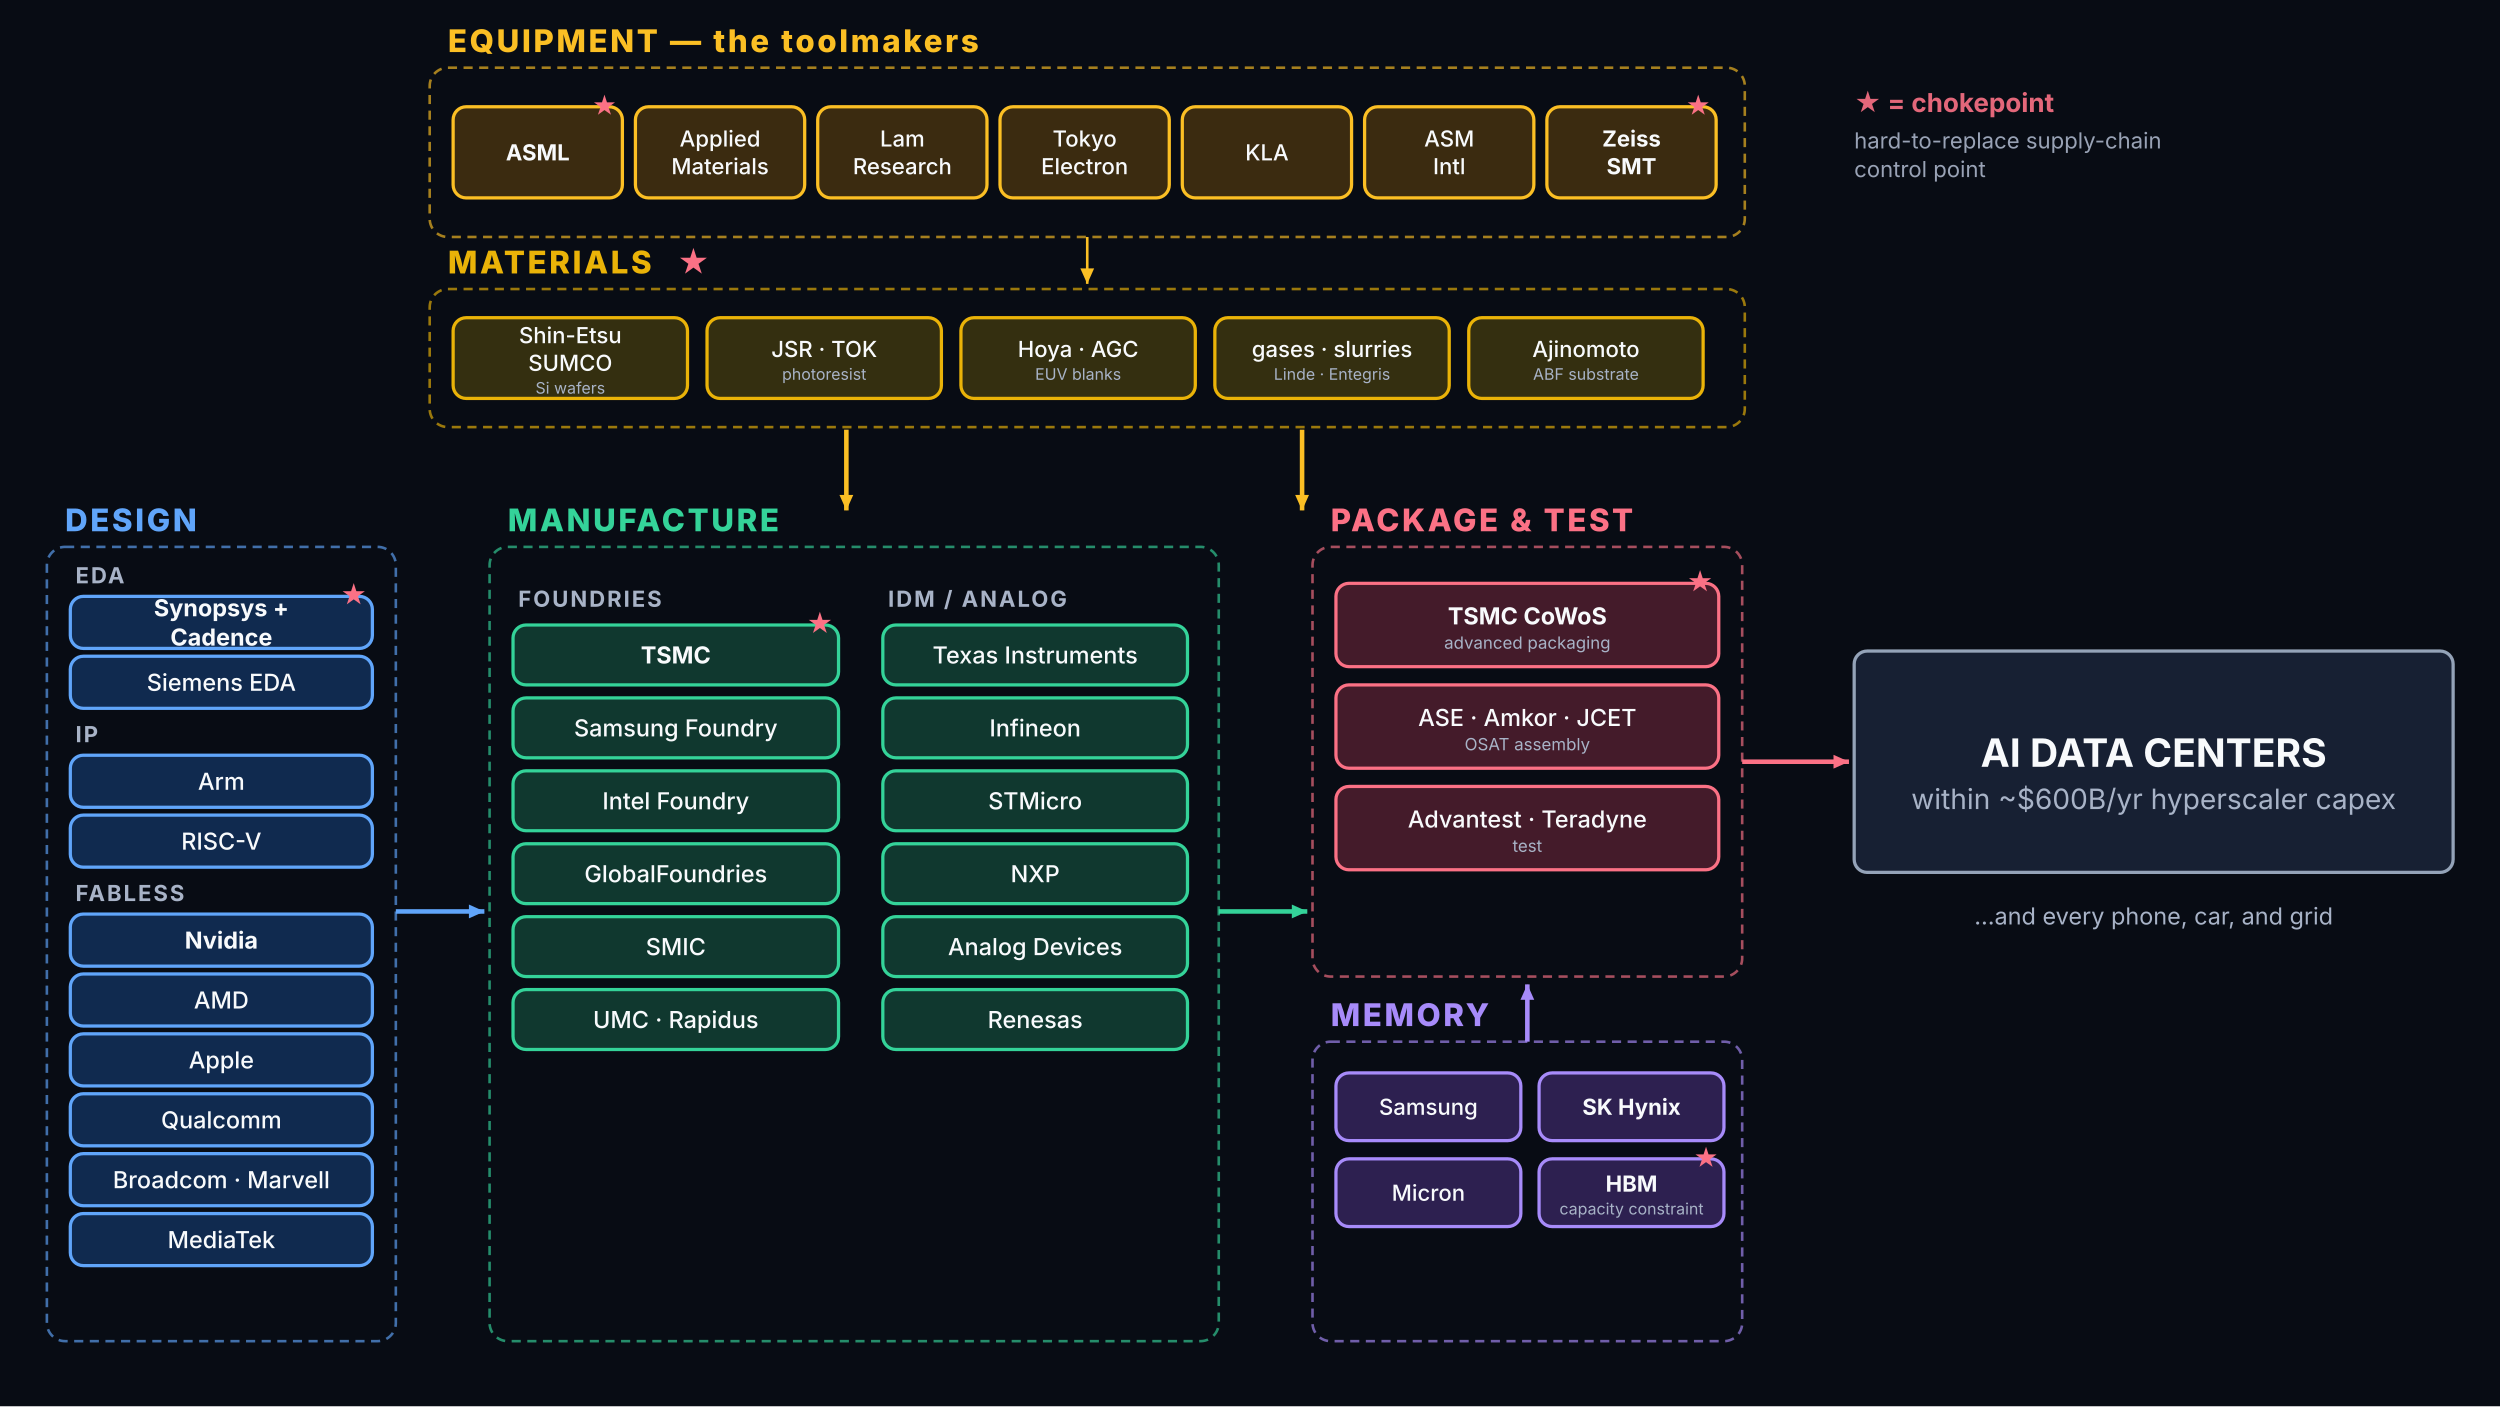
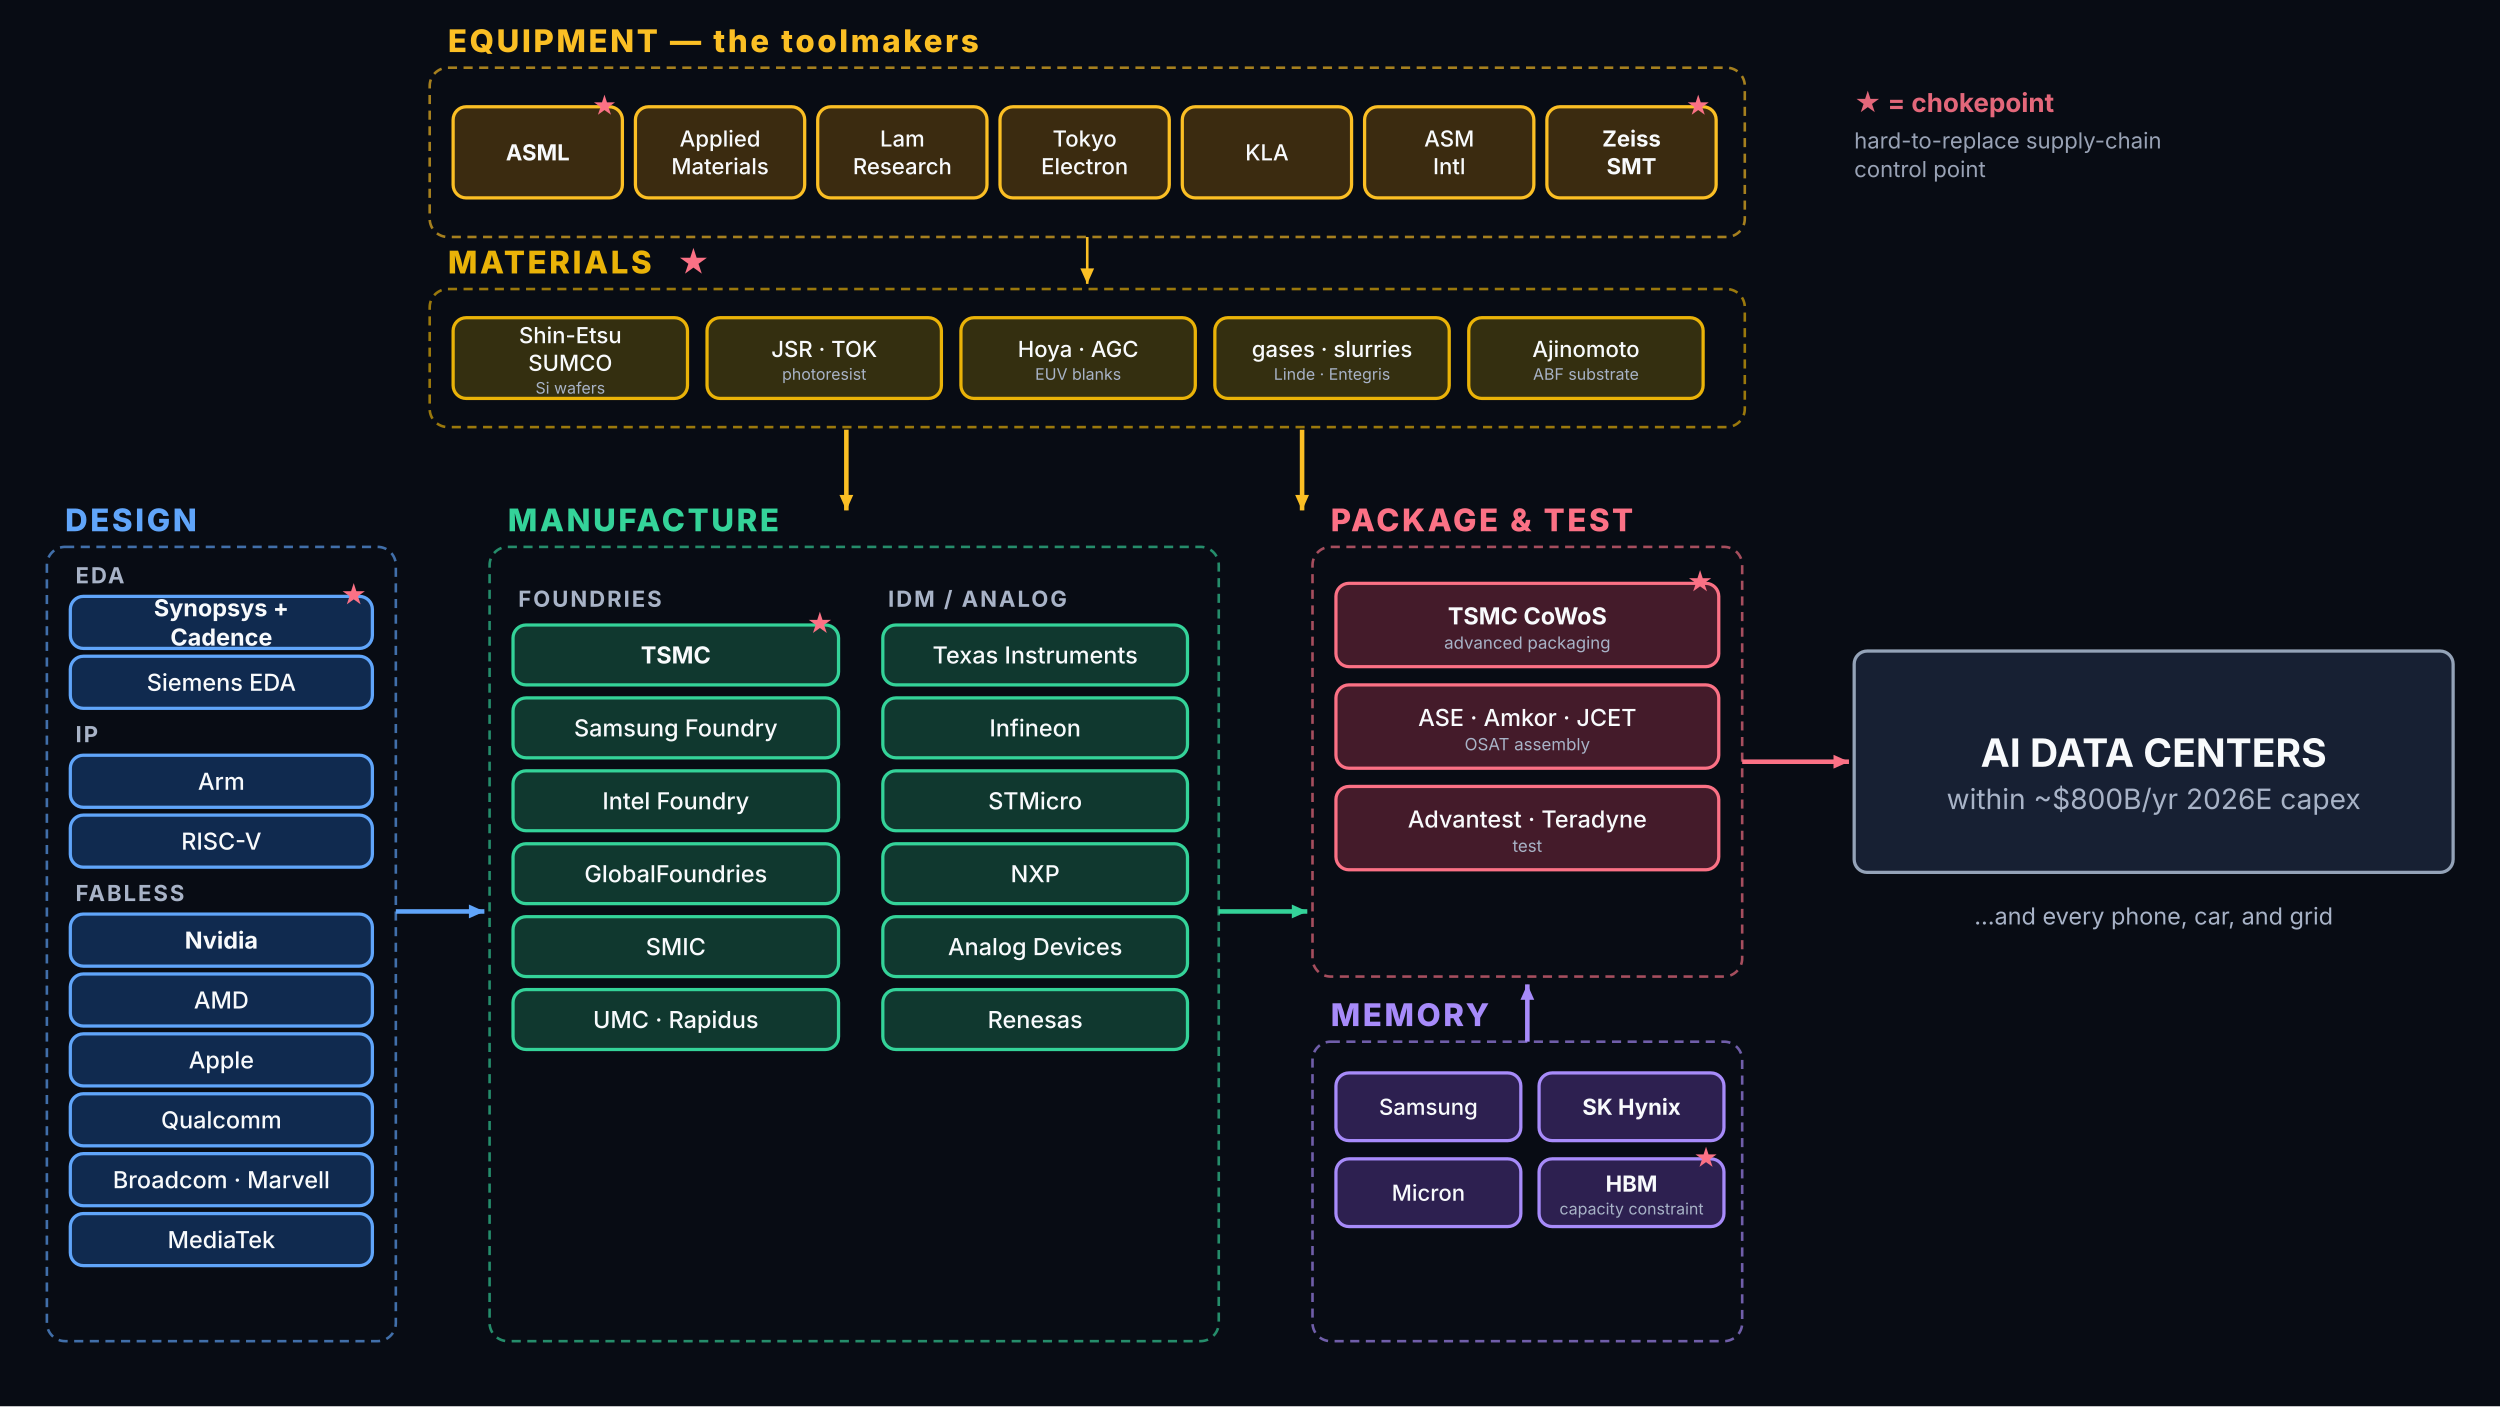
<svg xmlns="http://www.w3.org/2000/svg" viewBox="0 0 1920 1080" font-family="Inter, -apple-system, sans-serif">
  <rect width="1920" height="1080" fill="#080c14" />
  <g opacity="1">
    <rect x="330" y="52" width="1010" height="130" rx="14" fill="none" stroke="#fbbf24" stroke-width="2" stroke-dasharray="7 5" opacity="0.65" />
    <text x="344" y="40" font-size="24" font-weight="800" letter-spacing="2" fill="#fbbf24">EQUIPMENT — the toolmakers</text>
    <rect x="348" y="82" width="130" height="70" rx="10" fill="#3b2b10" stroke="#fbbf24" stroke-width="2.5" />
    <text x="413" y="117" text-anchor="middle" dominant-baseline="central" font-size="17" font-weight="700" fill="#f8fafc">ASML</text>
    <text x="474" y="88" text-anchor="end" font-size="18.7" fill="#fb7185">★</text>
    <rect x="488" y="82" width="130" height="70" rx="10" fill="#3b2b10" stroke="#fbbf24" stroke-width="2.5" />
    <text x="553" y="106.375" text-anchor="middle" dominant-baseline="central" font-size="17" font-weight="500" fill="#f8fafc">Applied</text>
    <text x="553" y="127.625" text-anchor="middle" dominant-baseline="central" font-size="17" font-weight="500" fill="#f8fafc">Materials</text>
    <rect x="628" y="82" width="130" height="70" rx="10" fill="#3b2b10" stroke="#fbbf24" stroke-width="2.5" />
    <text x="693" y="106.375" text-anchor="middle" dominant-baseline="central" font-size="17" font-weight="500" fill="#f8fafc">Lam</text>
    <text x="693" y="127.625" text-anchor="middle" dominant-baseline="central" font-size="17" font-weight="500" fill="#f8fafc">Research</text>
    <rect x="768" y="82" width="130" height="70" rx="10" fill="#3b2b10" stroke="#fbbf24" stroke-width="2.5" />
    <text x="833" y="106.375" text-anchor="middle" dominant-baseline="central" font-size="17" font-weight="500" fill="#f8fafc">Tokyo</text>
    <text x="833" y="127.625" text-anchor="middle" dominant-baseline="central" font-size="17" font-weight="500" fill="#f8fafc">Electron</text>
    <rect x="908" y="82" width="130" height="70" rx="10" fill="#3b2b10" stroke="#fbbf24" stroke-width="2.5" />
    <text x="973" y="117" text-anchor="middle" dominant-baseline="central" font-size="17" font-weight="500" fill="#f8fafc">KLA</text>
    <rect x="1048" y="82" width="130" height="70" rx="10" fill="#3b2b10" stroke="#fbbf24" stroke-width="2.5" />
    <text x="1113" y="106.375" text-anchor="middle" dominant-baseline="central" font-size="17" font-weight="500" fill="#f8fafc">ASM</text>
    <text x="1113" y="127.625" text-anchor="middle" dominant-baseline="central" font-size="17" font-weight="500" fill="#f8fafc">Intl</text>
    <rect x="1188" y="82" width="130" height="70" rx="10" fill="#3b2b10" stroke="#fbbf24" stroke-width="2.5" />
    <text x="1253" y="106.375" text-anchor="middle" dominant-baseline="central" font-size="17" font-weight="700" fill="#f8fafc">Zeiss</text>
    <text x="1253" y="127.625" text-anchor="middle" dominant-baseline="central" font-size="17" font-weight="700" fill="#f8fafc">SMT</text>
    <text x="1314" y="88" text-anchor="end" font-size="18.7" fill="#fb7185">★</text>
  </g>
  <g opacity="1">
    <rect x="330" y="222" width="1010" height="106" rx="14" fill="none" stroke="#eab308" stroke-width="2" stroke-dasharray="7 5" opacity="0.65" />
    <text x="344" y="210" font-size="24" font-weight="800" letter-spacing="2" fill="#eab308">MATERIALS</text>
    <text x="520" y="210" font-size="24" font-weight="800" fill="#fb7185">★</text>
    <rect x="348" y="244" width="180" height="62" rx="10" fill="#342f10" stroke="#eab308" stroke-width="2.5" />
    <text x="438" y="257.375" text-anchor="middle" dominant-baseline="central" font-size="17" font-weight="500" fill="#f8fafc">Shin-Etsu</text>
    <text x="438" y="278.625" text-anchor="middle" dominant-baseline="central" font-size="17" font-weight="500" fill="#f8fafc">SUMCO</text>
    <text x="438" y="297.875" text-anchor="middle" dominant-baseline="central" font-size="12.24" fill="#a8b3c7">Si wafers</text>
    <rect x="543" y="244" width="180" height="62" rx="10" fill="#342f10" stroke="#eab308" stroke-width="2.5" />
    <text x="633" y="268" text-anchor="middle" dominant-baseline="central" font-size="17" font-weight="500" fill="#f8fafc">JSR · TOK</text>
    <text x="633" y="287.25" text-anchor="middle" dominant-baseline="central" font-size="12.24" fill="#a8b3c7">photoresist</text>
    <rect x="738" y="244" width="180" height="62" rx="10" fill="#342f10" stroke="#eab308" stroke-width="2.5" />
    <text x="828" y="268" text-anchor="middle" dominant-baseline="central" font-size="17" font-weight="500" fill="#f8fafc">Hoya · AGC</text>
    <text x="828" y="287.25" text-anchor="middle" dominant-baseline="central" font-size="12.24" fill="#a8b3c7">EUV blanks</text>
    <rect x="933" y="244" width="180" height="62" rx="10" fill="#342f10" stroke="#eab308" stroke-width="2.5" />
    <text x="1023" y="268" text-anchor="middle" dominant-baseline="central" font-size="17" font-weight="500" fill="#f8fafc">gases · slurries</text>
    <text x="1023" y="287.25" text-anchor="middle" dominant-baseline="central" font-size="12.24" fill="#a8b3c7">Linde · Entegris</text>
    <rect x="1128" y="244" width="180" height="62" rx="10" fill="#342f10" stroke="#eab308" stroke-width="2.5" />
    <text x="1218" y="268" text-anchor="middle" dominant-baseline="central" font-size="17" font-weight="500" fill="#f8fafc">Ajinomoto</text>
    <text x="1218" y="287.25" text-anchor="middle" dominant-baseline="central" font-size="12.24" fill="#a8b3c7">ABF substrate</text>
  </g>
  <g opacity="1">
    <line x1="650" y1="330" x2="650" y2="392" stroke="#fbbf24" stroke-width="3.5" />
    <polygon points="650,392 644.699,380.13 655.301,380.13" fill="#fbbf24" />
    <line x1="1000" y1="330" x2="1000" y2="392" stroke="#fbbf24" stroke-width="3.5" />
    <polygon points="1000,392 994.699,380.13 1005.301,380.13" fill="#fbbf24" />
    <line x1="835" y1="182" x2="835" y2="218" stroke="#fbbf24" stroke-width="2" />
    <polygon points="835,218 829.699,206.13 840.301,206.13" fill="#fbbf24" />
  </g>
  <g opacity="1">
    <rect x="36" y="420" width="268" height="610" rx="14" fill="none" stroke="#60a5fa" stroke-width="2" stroke-dasharray="7 5" opacity="0.65" />
    <text x="50" y="408" font-size="24" font-weight="800" letter-spacing="2" fill="#60a5fa">DESIGN</text>
    <text x="58" y="448" font-size="17" font-weight="700" letter-spacing="1.5" fill="#a8b3c7">EDA</text>
    <rect x="54" y="458" width="232" height="40" rx="10" fill="#102a4f" stroke="#60a5fa" stroke-width="2.5" />
    <text x="170" y="466.75" text-anchor="middle" dominant-baseline="central" font-size="18" font-weight="700" fill="#f8fafc">Synopsys +</text>
    <text x="170" y="489.25" text-anchor="middle" dominant-baseline="central" font-size="18" font-weight="700" fill="#f8fafc">Cadence</text>
    <text x="282" y="464" text-anchor="end" font-size="19.8" fill="#fb7185">★</text>
    <rect x="54" y="504" width="232" height="40" rx="10" fill="#102a4f" stroke="#60a5fa" stroke-width="2.5" />
    <text x="170" y="524" text-anchor="middle" dominant-baseline="central" font-size="18" font-weight="500" fill="#f8fafc">Siemens EDA</text>
    <text x="58" y="570" font-size="17" font-weight="700" letter-spacing="1.5" fill="#a8b3c7">IP</text>
    <rect x="54" y="580" width="232" height="40" rx="10" fill="#102a4f" stroke="#60a5fa" stroke-width="2.5" />
    <text x="170" y="600" text-anchor="middle" dominant-baseline="central" font-size="18" font-weight="500" fill="#f8fafc">Arm</text>
    <rect x="54" y="626" width="232" height="40" rx="10" fill="#102a4f" stroke="#60a5fa" stroke-width="2.5" />
    <text x="170" y="646" text-anchor="middle" dominant-baseline="central" font-size="18" font-weight="500" fill="#f8fafc">RISC-V</text>
    <text x="58" y="692" font-size="17" font-weight="700" letter-spacing="1.5" fill="#a8b3c7">FABLESS</text>
    <rect x="54" y="702" width="232" height="40" rx="10" fill="#102a4f" stroke="#60a5fa" stroke-width="2.5" />
    <text x="170" y="722" text-anchor="middle" dominant-baseline="central" font-size="18" font-weight="700" fill="#f8fafc">Nvidia</text>
    <rect x="54" y="748" width="232" height="40" rx="10" fill="#102a4f" stroke="#60a5fa" stroke-width="2.5" />
    <text x="170" y="768" text-anchor="middle" dominant-baseline="central" font-size="18" font-weight="500" fill="#f8fafc">AMD</text>
    <rect x="54" y="794" width="232" height="40" rx="10" fill="#102a4f" stroke="#60a5fa" stroke-width="2.5" />
    <text x="170" y="814" text-anchor="middle" dominant-baseline="central" font-size="18" font-weight="500" fill="#f8fafc">Apple</text>
    <rect x="54" y="840" width="232" height="40" rx="10" fill="#102a4f" stroke="#60a5fa" stroke-width="2.5" />
    <text x="170" y="860" text-anchor="middle" dominant-baseline="central" font-size="18" font-weight="500" fill="#f8fafc">Qualcomm</text>
    <rect x="54" y="886" width="232" height="40" rx="10" fill="#102a4f" stroke="#60a5fa" stroke-width="2.5" />
    <text x="170" y="906" text-anchor="middle" dominant-baseline="central" font-size="18" font-weight="500" fill="#f8fafc">Broadcom · Marvell</text>
    <rect x="54" y="932" width="232" height="40" rx="10" fill="#102a4f" stroke="#60a5fa" stroke-width="2.5" />
    <text x="170" y="952" text-anchor="middle" dominant-baseline="central" font-size="18" font-weight="500" fill="#f8fafc">MediaTek</text>
    <line x1="304" y1="700" x2="372" y2="700" stroke="#60a5fa" stroke-width="3.5" />
    <polygon points="372,700 360.13,705.301 360.13,694.699" fill="#60a5fa" />
  </g>
  <g opacity="1">
    <rect x="376" y="420" width="560" height="610" rx="14" fill="none" stroke="#34d399" stroke-width="2" stroke-dasharray="7 5" opacity="0.65" />
    <text x="390" y="408" font-size="24" font-weight="800" letter-spacing="2" fill="#34d399">MANUFACTURE</text>
    <text x="398" y="466" font-size="17" font-weight="700" letter-spacing="1.5" fill="#a8b3c7">FOUNDRIES</text>
    <rect x="394" y="480" width="250" height="46" rx="10" fill="#10382f" stroke="#34d399" stroke-width="2.5" />
    <text x="519" y="503" text-anchor="middle" dominant-baseline="central" font-size="18" font-weight="700" fill="#f8fafc">TSMC</text>
    <text x="640" y="486" text-anchor="end" font-size="19.8" fill="#fb7185">★</text>
    <rect x="394" y="536" width="250" height="46" rx="10" fill="#10382f" stroke="#34d399" stroke-width="2.5" />
    <text x="519" y="559" text-anchor="middle" dominant-baseline="central" font-size="18" font-weight="500" fill="#f8fafc">Samsung Foundry</text>
    <rect x="394" y="592" width="250" height="46" rx="10" fill="#10382f" stroke="#34d399" stroke-width="2.5" />
    <text x="519" y="615" text-anchor="middle" dominant-baseline="central" font-size="18" font-weight="500" fill="#f8fafc">Intel Foundry</text>
    <rect x="394" y="648" width="250" height="46" rx="10" fill="#10382f" stroke="#34d399" stroke-width="2.5" />
    <text x="519" y="671" text-anchor="middle" dominant-baseline="central" font-size="18" font-weight="500" fill="#f8fafc">GlobalFoundries</text>
    <rect x="394" y="704" width="250" height="46" rx="10" fill="#10382f" stroke="#34d399" stroke-width="2.5" />
    <text x="519" y="727" text-anchor="middle" dominant-baseline="central" font-size="18" font-weight="500" fill="#f8fafc">SMIC</text>
    <rect x="394" y="760" width="250" height="46" rx="10" fill="#10382f" stroke="#34d399" stroke-width="2.5" />
    <text x="519" y="783" text-anchor="middle" dominant-baseline="central" font-size="18" font-weight="500" fill="#f8fafc">UMC · Rapidus</text>
    <text x="682" y="466" font-size="17" font-weight="700" letter-spacing="1.5" fill="#a8b3c7">IDM / ANALOG</text>
    <rect x="678" y="480" width="234" height="46" rx="10" fill="#10382f" stroke="#34d399" stroke-width="2.5" />
    <text x="795" y="503" text-anchor="middle" dominant-baseline="central" font-size="18" font-weight="500" fill="#f8fafc">Texas Instruments</text>
    <rect x="678" y="536" width="234" height="46" rx="10" fill="#10382f" stroke="#34d399" stroke-width="2.5" />
    <text x="795" y="559" text-anchor="middle" dominant-baseline="central" font-size="18" font-weight="500" fill="#f8fafc">Infineon</text>
    <rect x="678" y="592" width="234" height="46" rx="10" fill="#10382f" stroke="#34d399" stroke-width="2.5" />
    <text x="795" y="615" text-anchor="middle" dominant-baseline="central" font-size="18" font-weight="500" fill="#f8fafc">STMicro</text>
    <rect x="678" y="648" width="234" height="46" rx="10" fill="#10382f" stroke="#34d399" stroke-width="2.5" />
    <text x="795" y="671" text-anchor="middle" dominant-baseline="central" font-size="18" font-weight="500" fill="#f8fafc">NXP</text>
    <rect x="678" y="704" width="234" height="46" rx="10" fill="#10382f" stroke="#34d399" stroke-width="2.5" />
    <text x="795" y="727" text-anchor="middle" dominant-baseline="central" font-size="18" font-weight="500" fill="#f8fafc">Analog Devices</text>
    <rect x="678" y="760" width="234" height="46" rx="10" fill="#10382f" stroke="#34d399" stroke-width="2.5" />
    <text x="795" y="783" text-anchor="middle" dominant-baseline="central" font-size="18" font-weight="500" fill="#f8fafc">Renesas</text>
    <line x1="936" y1="700" x2="1004" y2="700" stroke="#34d399" stroke-width="3.5" />
    <polygon points="1004,700 992.13,705.301 992.13,694.699" fill="#34d399" />
  </g>
  <g opacity="1">
    <rect x="1008" y="800" width="330" height="230" rx="14" fill="none" stroke="#a78bfa" stroke-width="2" stroke-dasharray="7 5" opacity="0.65" />
    <text x="1022" y="788" font-size="24" font-weight="800" letter-spacing="2" fill="#a78bfa">MEMORY</text>
    <rect x="1026" y="824" width="142" height="52" rx="10" fill="#2d2050" stroke="#a78bfa" stroke-width="2.5" />
    <text x="1097" y="850" text-anchor="middle" dominant-baseline="central" font-size="17" font-weight="500" fill="#f8fafc">Samsung</text>
    <rect x="1182" y="824" width="142" height="52" rx="10" fill="#2d2050" stroke="#a78bfa" stroke-width="2.5" />
    <text x="1253" y="850" text-anchor="middle" dominant-baseline="central" font-size="17" font-weight="700" fill="#f8fafc">SK Hynix</text>
    <rect x="1026" y="890" width="142" height="52" rx="10" fill="#2d2050" stroke="#a78bfa" stroke-width="2.5" />
    <text x="1097" y="916" text-anchor="middle" dominant-baseline="central" font-size="17" font-weight="500" fill="#f8fafc">Micron</text>
    <rect x="1182" y="890" width="142" height="52" rx="10" fill="#2d2050" stroke="#a78bfa" stroke-width="2.5" />
    <text x="1253" y="909" text-anchor="middle" dominant-baseline="central" font-size="17" font-weight="700" fill="#f8fafc">HBM</text>
    <text x="1253" y="928.25" text-anchor="middle" dominant-baseline="central" font-size="12.24" fill="#a8b3c7">capacity constraint</text>
    <text x="1320" y="896" text-anchor="end" font-size="18.7" fill="#fb7185">★</text>
    <line x1="1173" y1="800" x2="1173" y2="756" stroke="#a78bfa" stroke-width="3.5" />
    <polygon points="1173,756 1178.301,767.87 1167.699,767.87" fill="#a78bfa" />
  </g>
  <g opacity="1">
    <rect x="1008" y="420" width="330" height="330" rx="14" fill="none" stroke="#fb7185" stroke-width="2" stroke-dasharray="7 5" opacity="0.65" />
    <text x="1022" y="408" font-size="24" font-weight="800" letter-spacing="2" fill="#fb7185">PACKAGE &amp; TEST</text>
    <rect x="1026" y="448" width="294" height="64" rx="10" fill="#441b2a" stroke="#fb7185" stroke-width="2.5" />
    <text x="1173" y="473" text-anchor="middle" dominant-baseline="central" font-size="18" font-weight="700" fill="#f8fafc">TSMC CoWoS</text>
    <text x="1173" y="493.5" text-anchor="middle" dominant-baseline="central" font-size="12.96" fill="#a8b3c7">advanced packaging</text>
    <text x="1316" y="454" text-anchor="end" font-size="19.8" fill="#fb7185">★</text>
    <rect x="1026" y="526" width="294" height="64" rx="10" fill="#441b2a" stroke="#fb7185" stroke-width="2.5" />
    <text x="1173" y="551" text-anchor="middle" dominant-baseline="central" font-size="18" font-weight="500" fill="#f8fafc">ASE · Amkor · JCET</text>
    <text x="1173" y="571.5" text-anchor="middle" dominant-baseline="central" font-size="12.96" fill="#a8b3c7">OSAT assembly</text>
    <rect x="1026" y="604" width="294" height="64" rx="10" fill="#441b2a" stroke="#fb7185" stroke-width="2.5" />
    <text x="1173" y="629" text-anchor="middle" dominant-baseline="central" font-size="18" font-weight="500" fill="#f8fafc">Advantest · Teradyne</text>
    <text x="1173" y="649.5" text-anchor="middle" dominant-baseline="central" font-size="12.96" fill="#a8b3c7">test</text>
    <line x1="1338" y1="585" x2="1420" y2="585" stroke="#fb7185" stroke-width="3.5" />
    <polygon points="1420,585 1408.13,590.301 1408.13,579.699" fill="#fb7185" />
  </g>
  <g opacity="1">
    <rect x="1424" y="500" width="460" height="170" rx="10" fill="#172033" stroke="#94a3b8" stroke-width="2.5" />
    <text x="1654" y="578" text-anchor="middle" dominant-baseline="central" font-size="30" font-weight="700" fill="#f8fafc">AI DATA CENTERS</text>
-     <text x="1654" y="613.5" text-anchor="middle" dominant-baseline="central" font-size="21.6" fill="#a8b3c7">within ~$600B/yr hyperscaler capex</text>
+     <text x="1654" y="613.5" text-anchor="middle" dominant-baseline="central" font-size="21.6" fill="#a8b3c7">within ~$800B/yr 2026E capex</text>
    <text x="1654" y="710" text-anchor="middle" font-size="18" fill="#a8b3c7">…and every phone, car, and grid</text>
  </g>
  <g opacity="0.9">
    <text x="1424" y="86" font-size="20" fill="#fb7185" font-weight="700">★ = chokepoint</text>
    <text x="1424" y="114" font-size="17" fill="#a8b3c7">hard-to-replace supply-chain</text>
    <text x="1424" y="136" font-size="17" fill="#a8b3c7">control point</text>
  </g>
</svg>
